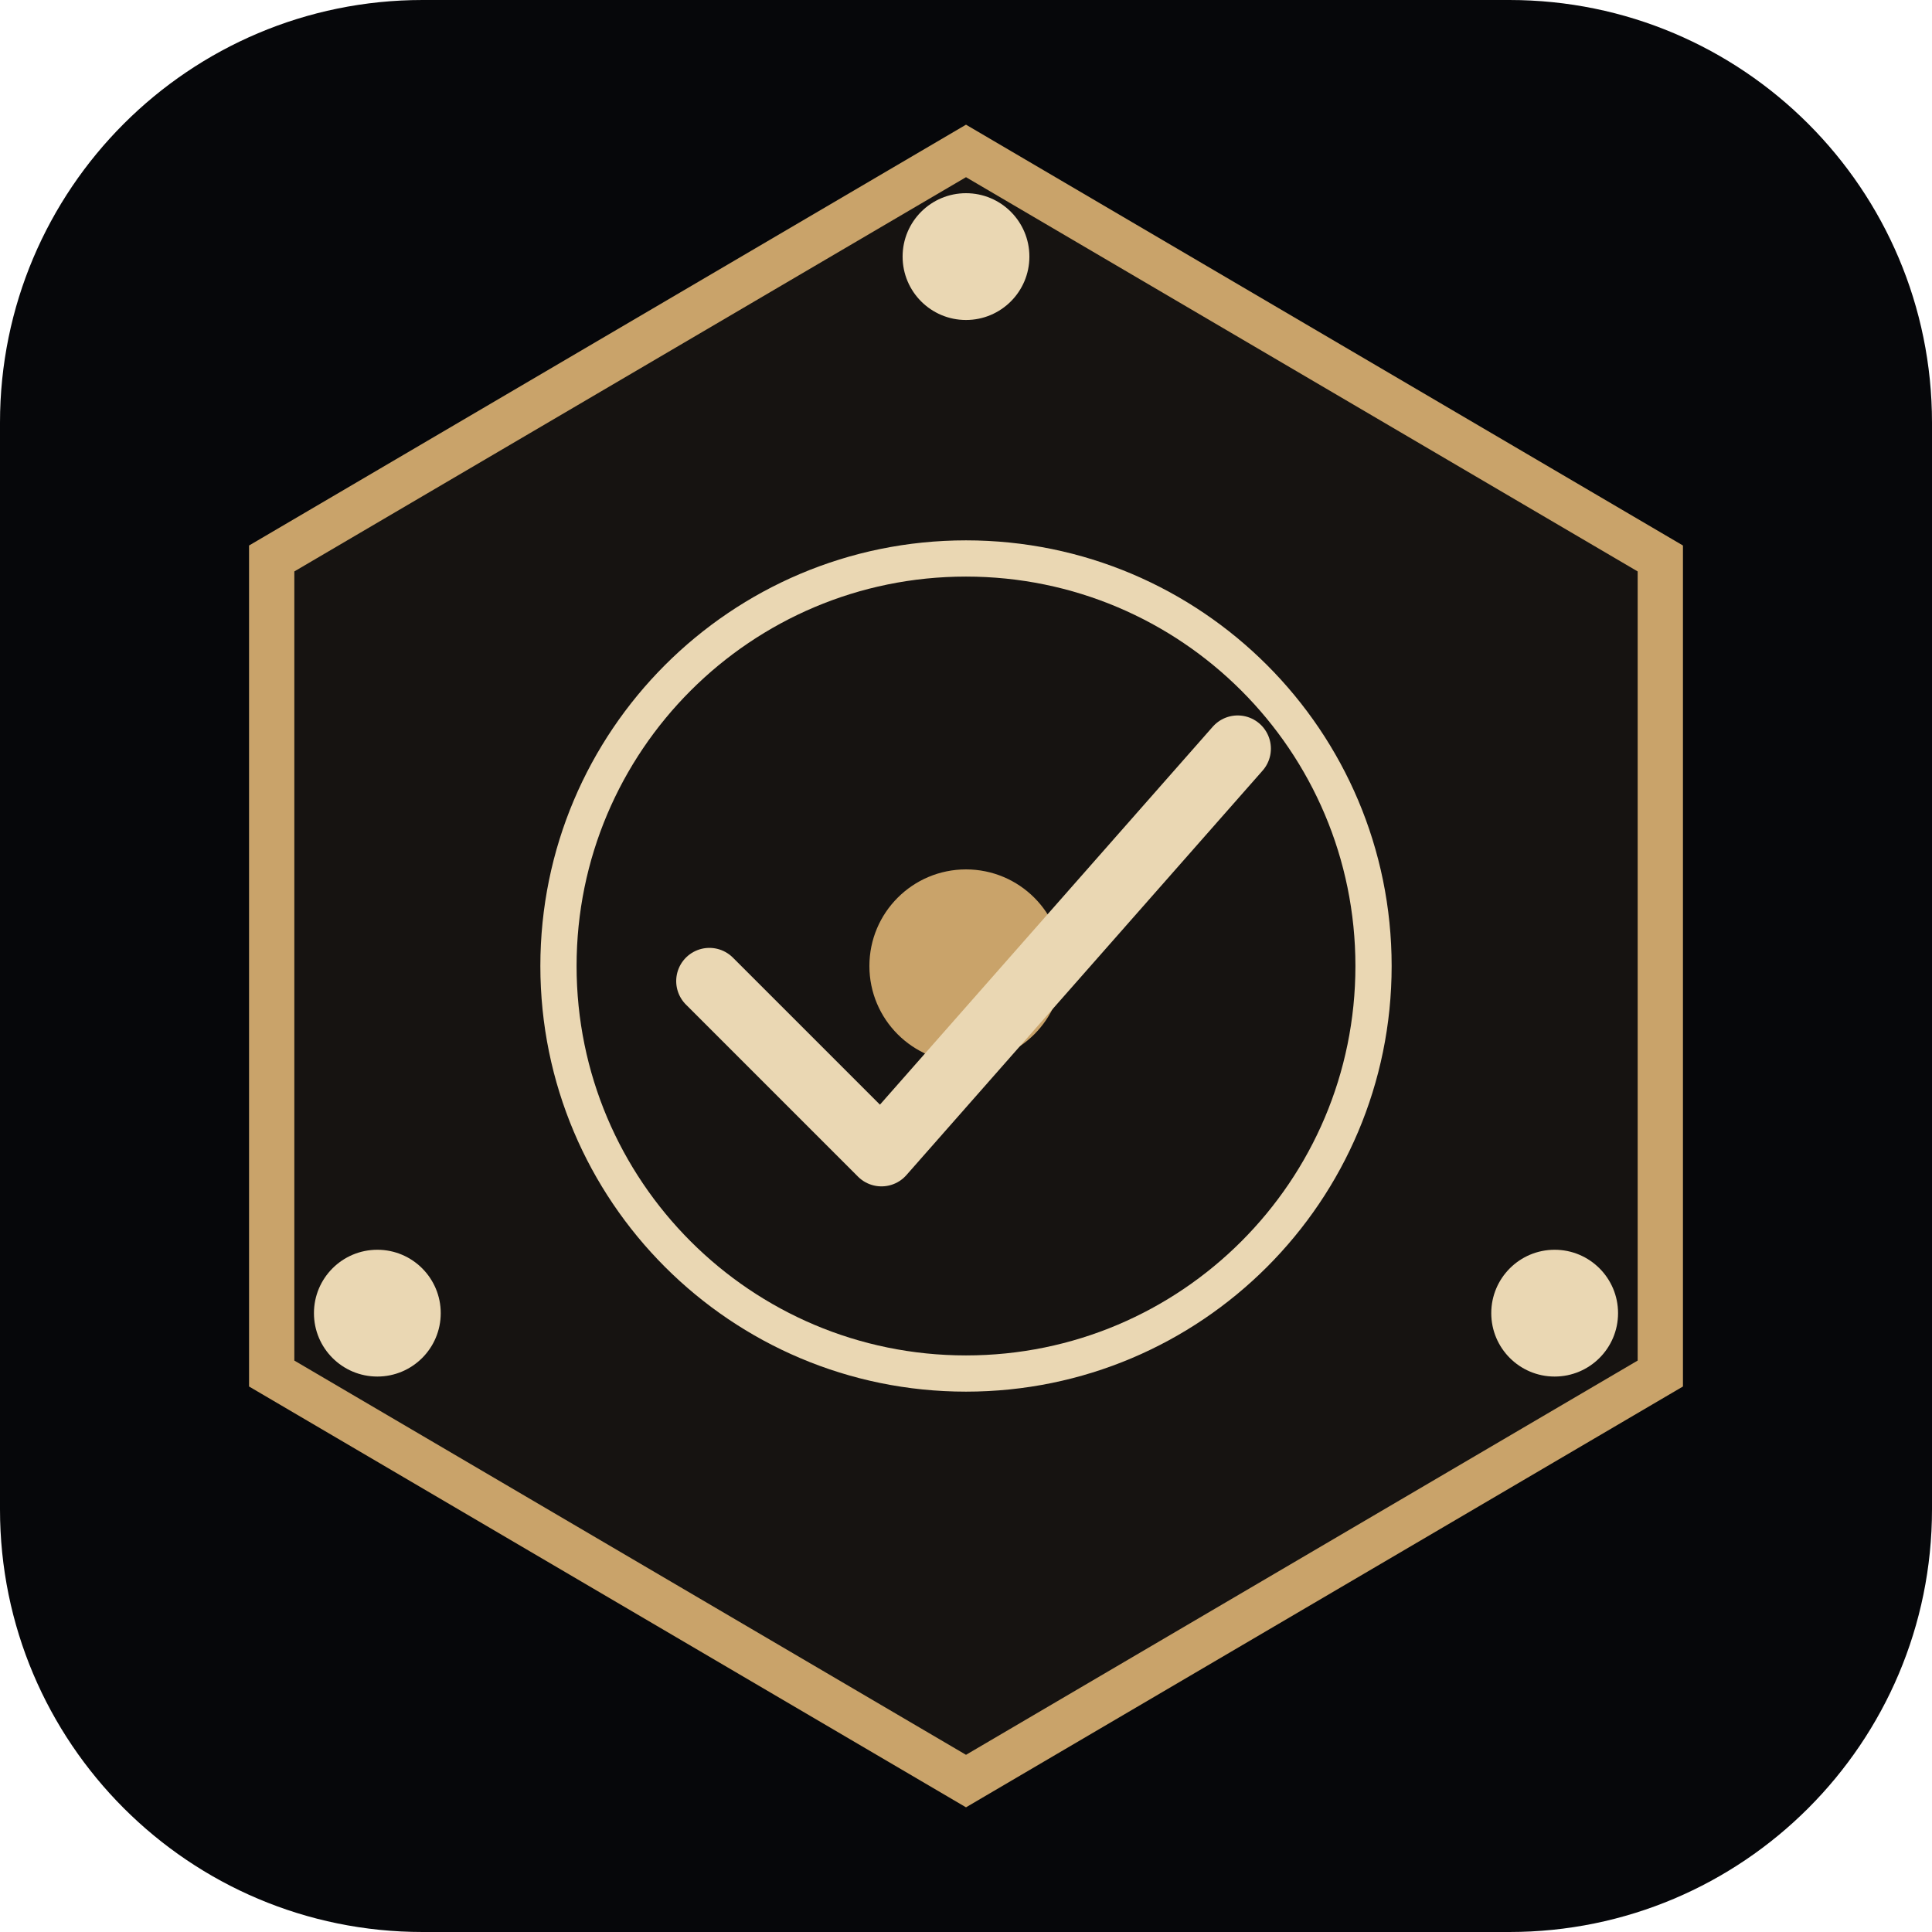
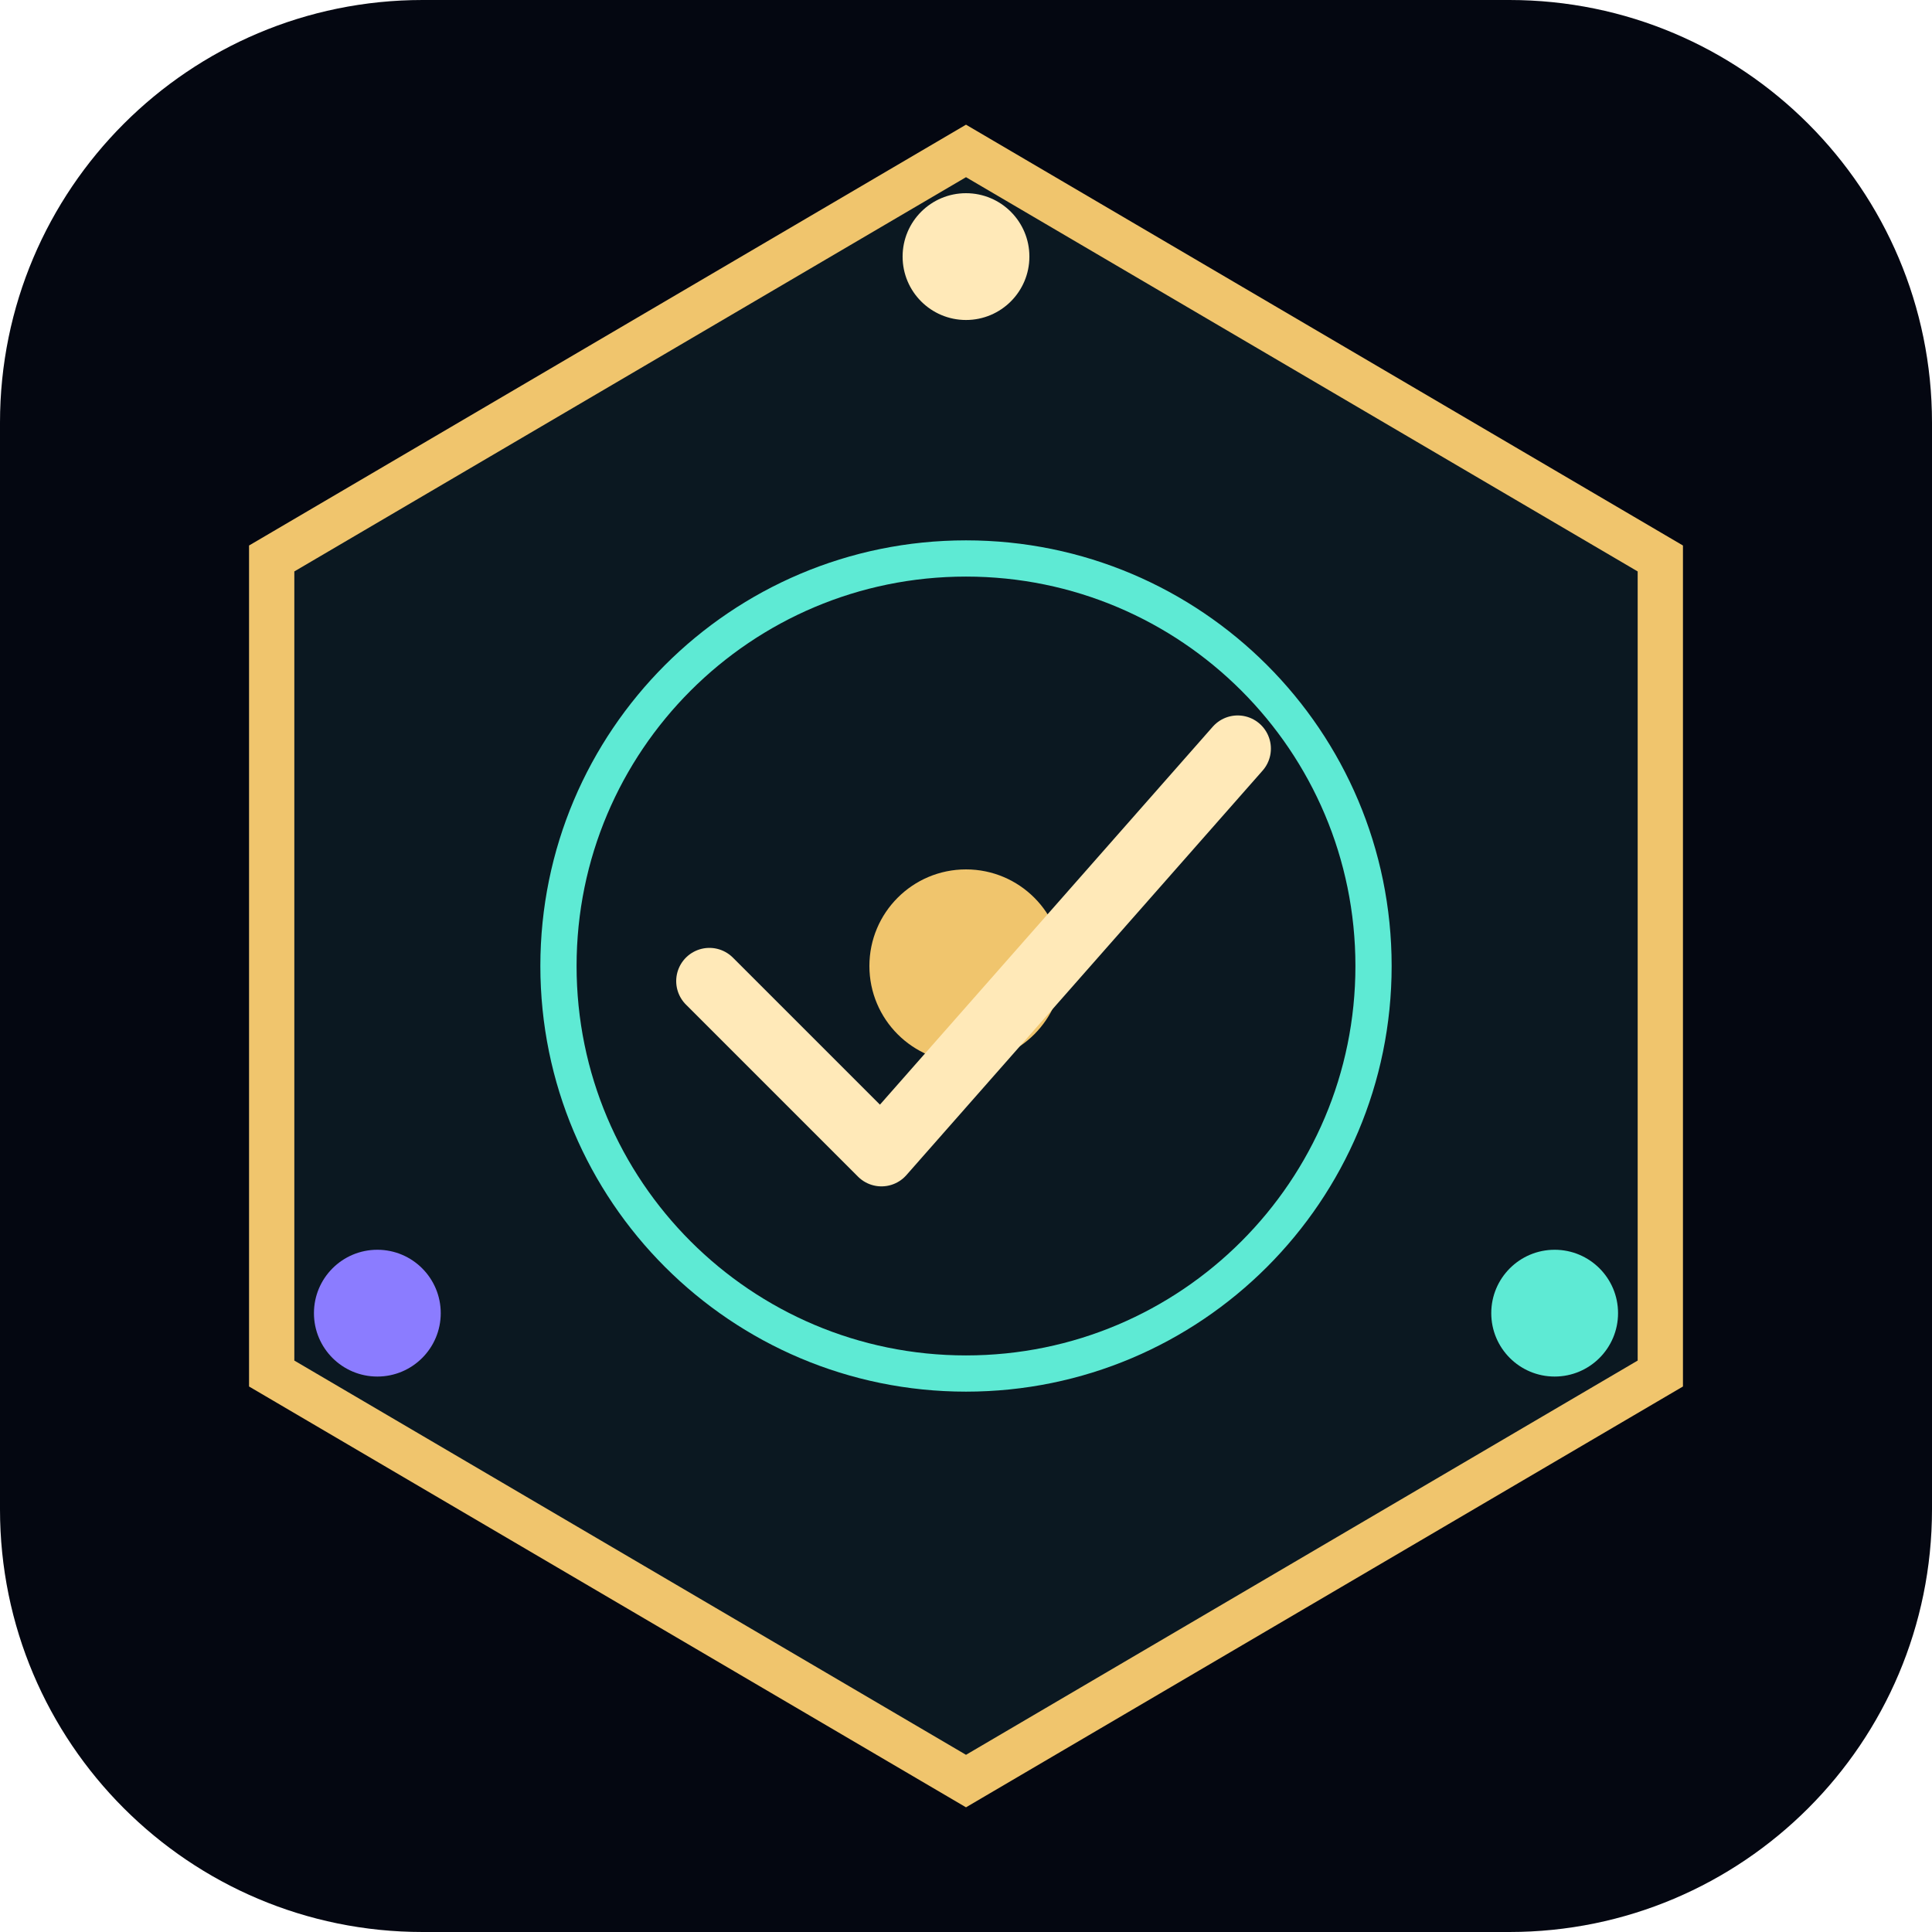
<svg xmlns="http://www.w3.org/2000/svg" viewBox="0 0 64 64" fill="none">
-   <rect width="64" height="64" rx="14" fill="#06070a" />
-   <polygon points="32,5 55,18.5 55,45.5 32,59 9,45.5 9,18.5" stroke="#C9A36A" stroke-width="1.5" fill="rgba(201,163,106,0.08)" />
-   <circle cx="32" cy="32" r="13.5" stroke="#EAD7B3" stroke-width="1.2" />
-   <circle cx="32" cy="32" r="3.2" fill="#C9A36A" />
-   <circle cx="32" cy="8.5" r="2.1" fill="#EAD7B3" />
-   <circle cx="51.5" cy="43.5" r="2.1" fill="#EAD7B3" />
-   <circle cx="12.5" cy="43.5" r="2.1" fill="#EAD7B3" />
-   <path d="M23.5 32.5L29.2 38.2L41 24.8" stroke="#EAD7B3" stroke-width="2.2" stroke-linecap="round" stroke-linejoin="round" />
+   <rect width="64" height="64" rx="14" fill="#040711" />
+   <polygon points="32,5 55,18.5 55,45.5 32,59 9,45.5 9,18.5" stroke="#F0C56D" stroke-width="1.5" fill="rgba(94,234,212,0.08)" />
+   <circle cx="32" cy="32" r="13.5" stroke="#5EEAD4" stroke-width="1.2" />
+   <circle cx="32" cy="32" r="3.2" fill="#F0C56D" />
+   <circle cx="32" cy="8.5" r="2.1" fill="#FFE9B8" />
+   <circle cx="51.5" cy="43.5" r="2.1" fill="#5EEAD4" />
+   <circle cx="12.5" cy="43.5" r="2.1" fill="#8B7CFF" />
+   <path d="M23.5 32.5L29.2 38.2L41 24.8" stroke="#FFE9B8" stroke-width="2.2" stroke-linecap="round" stroke-linejoin="round" />
</svg>
